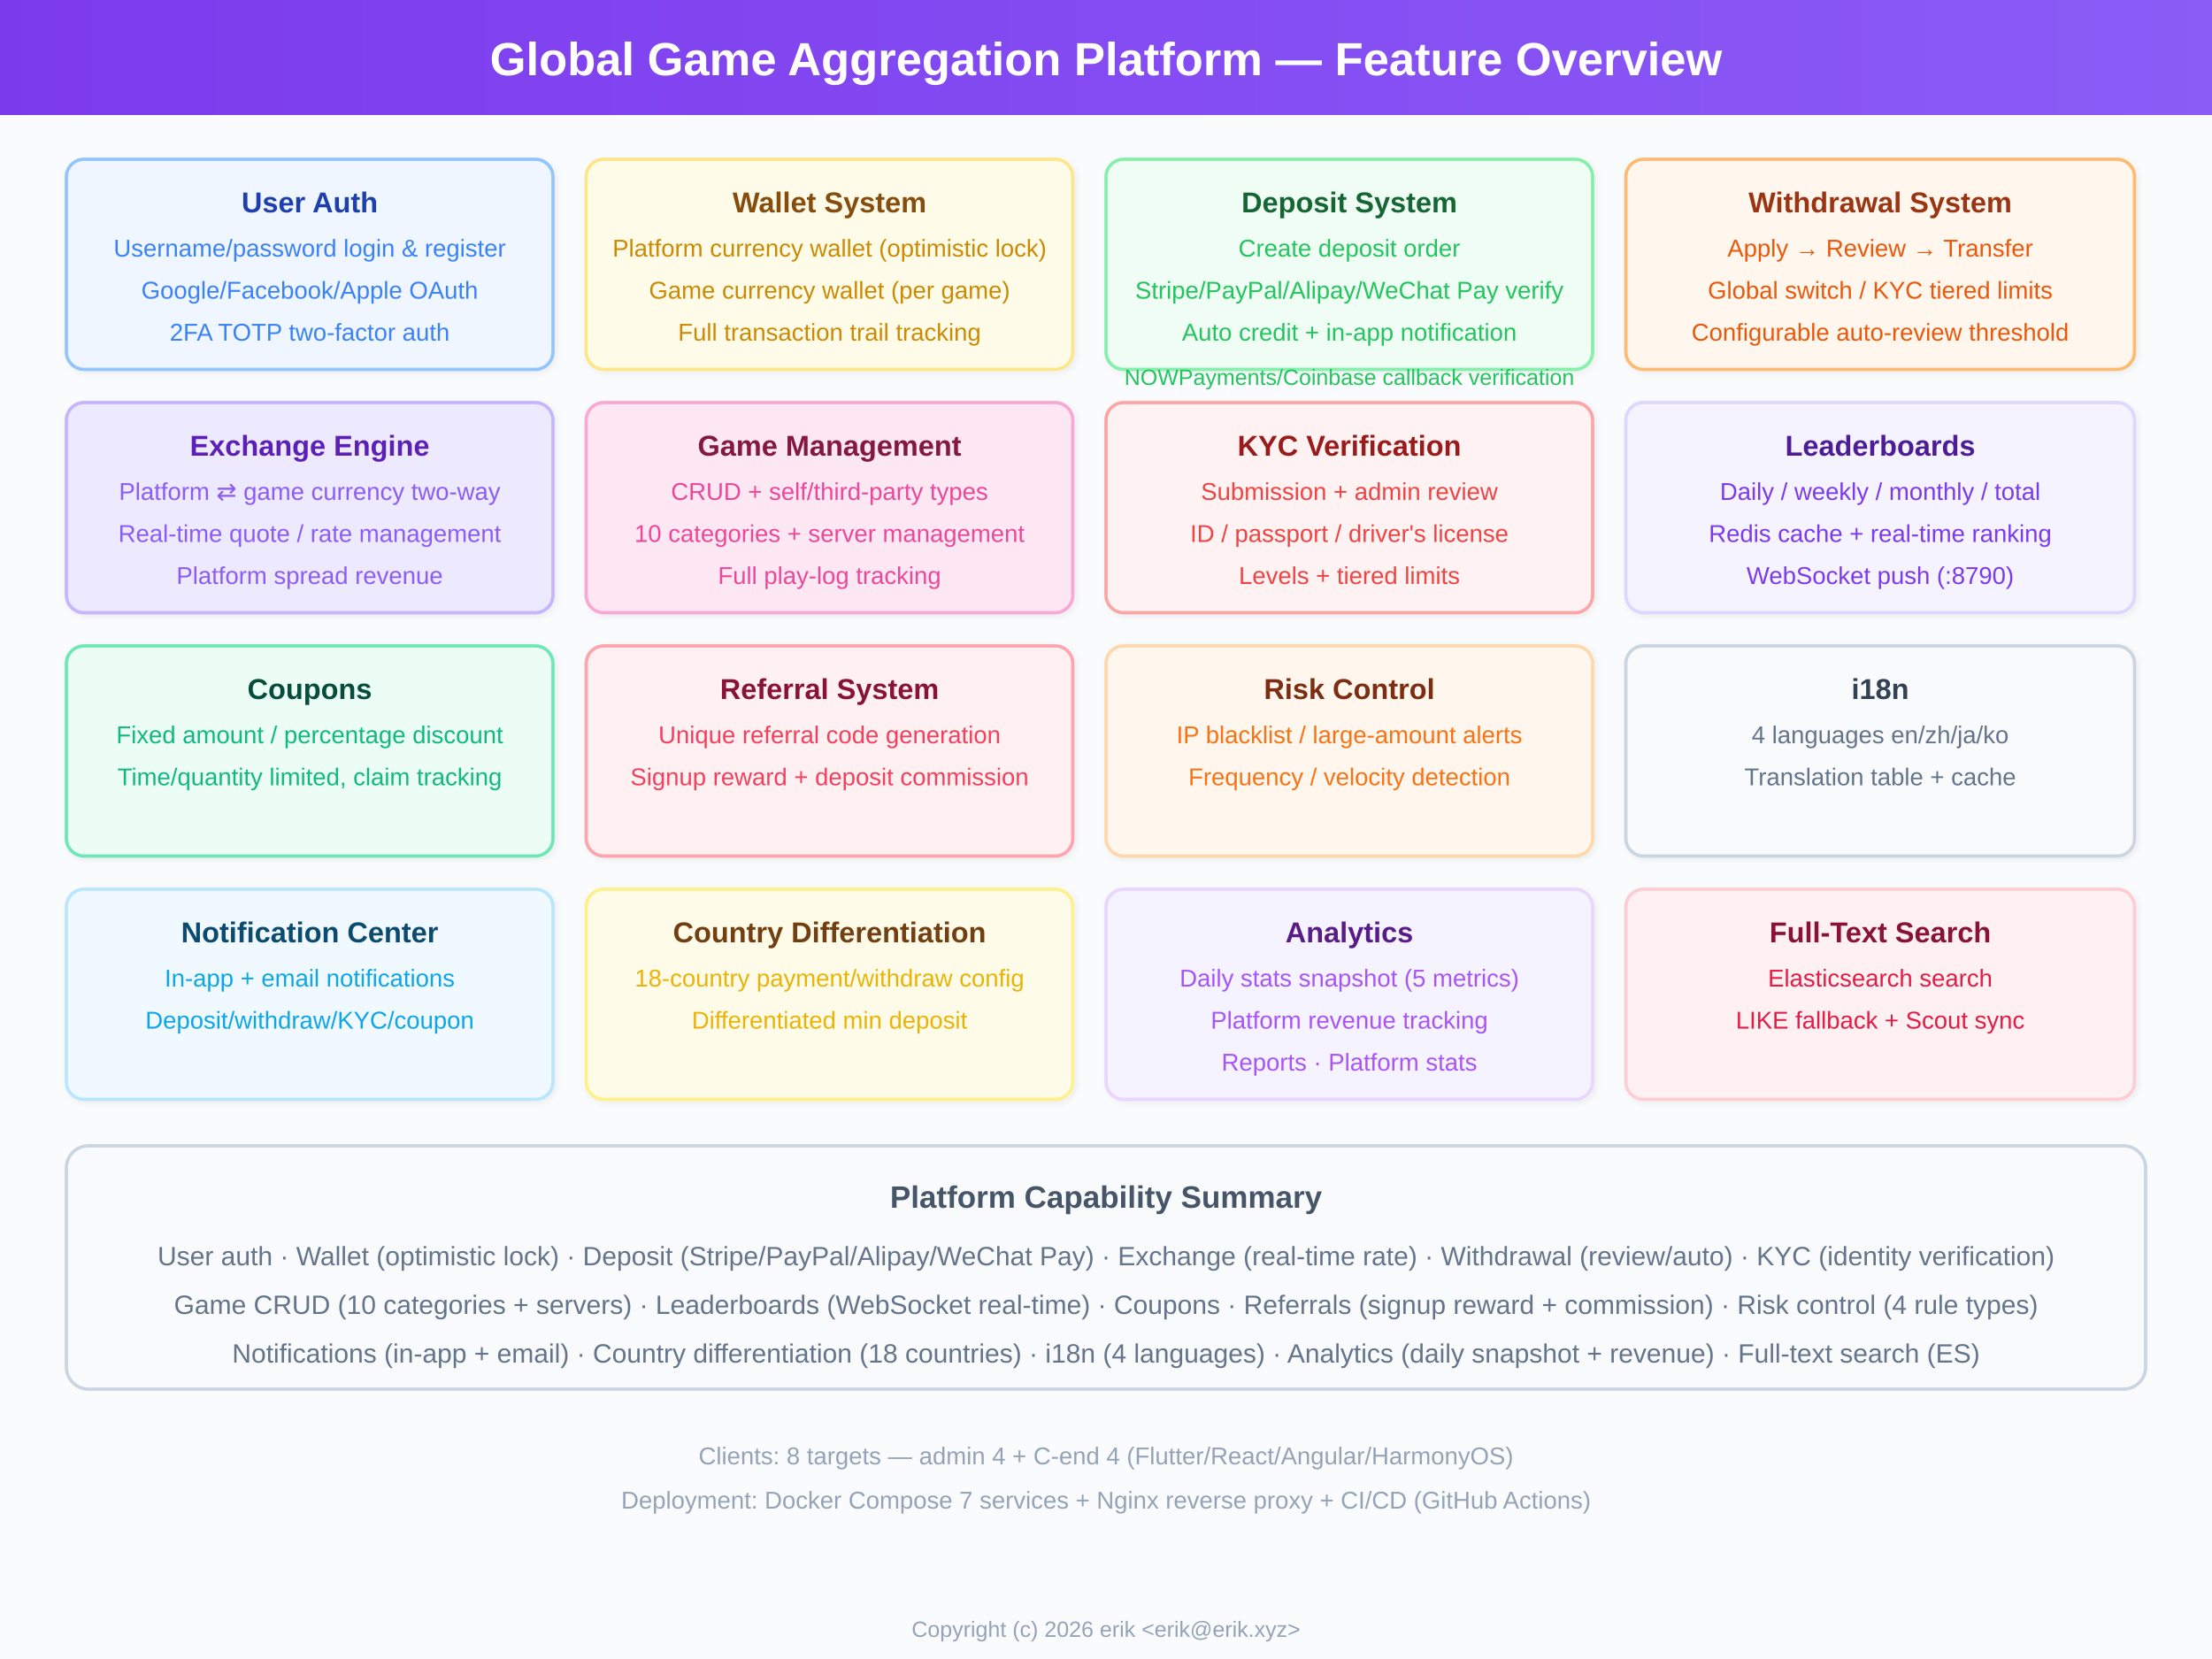
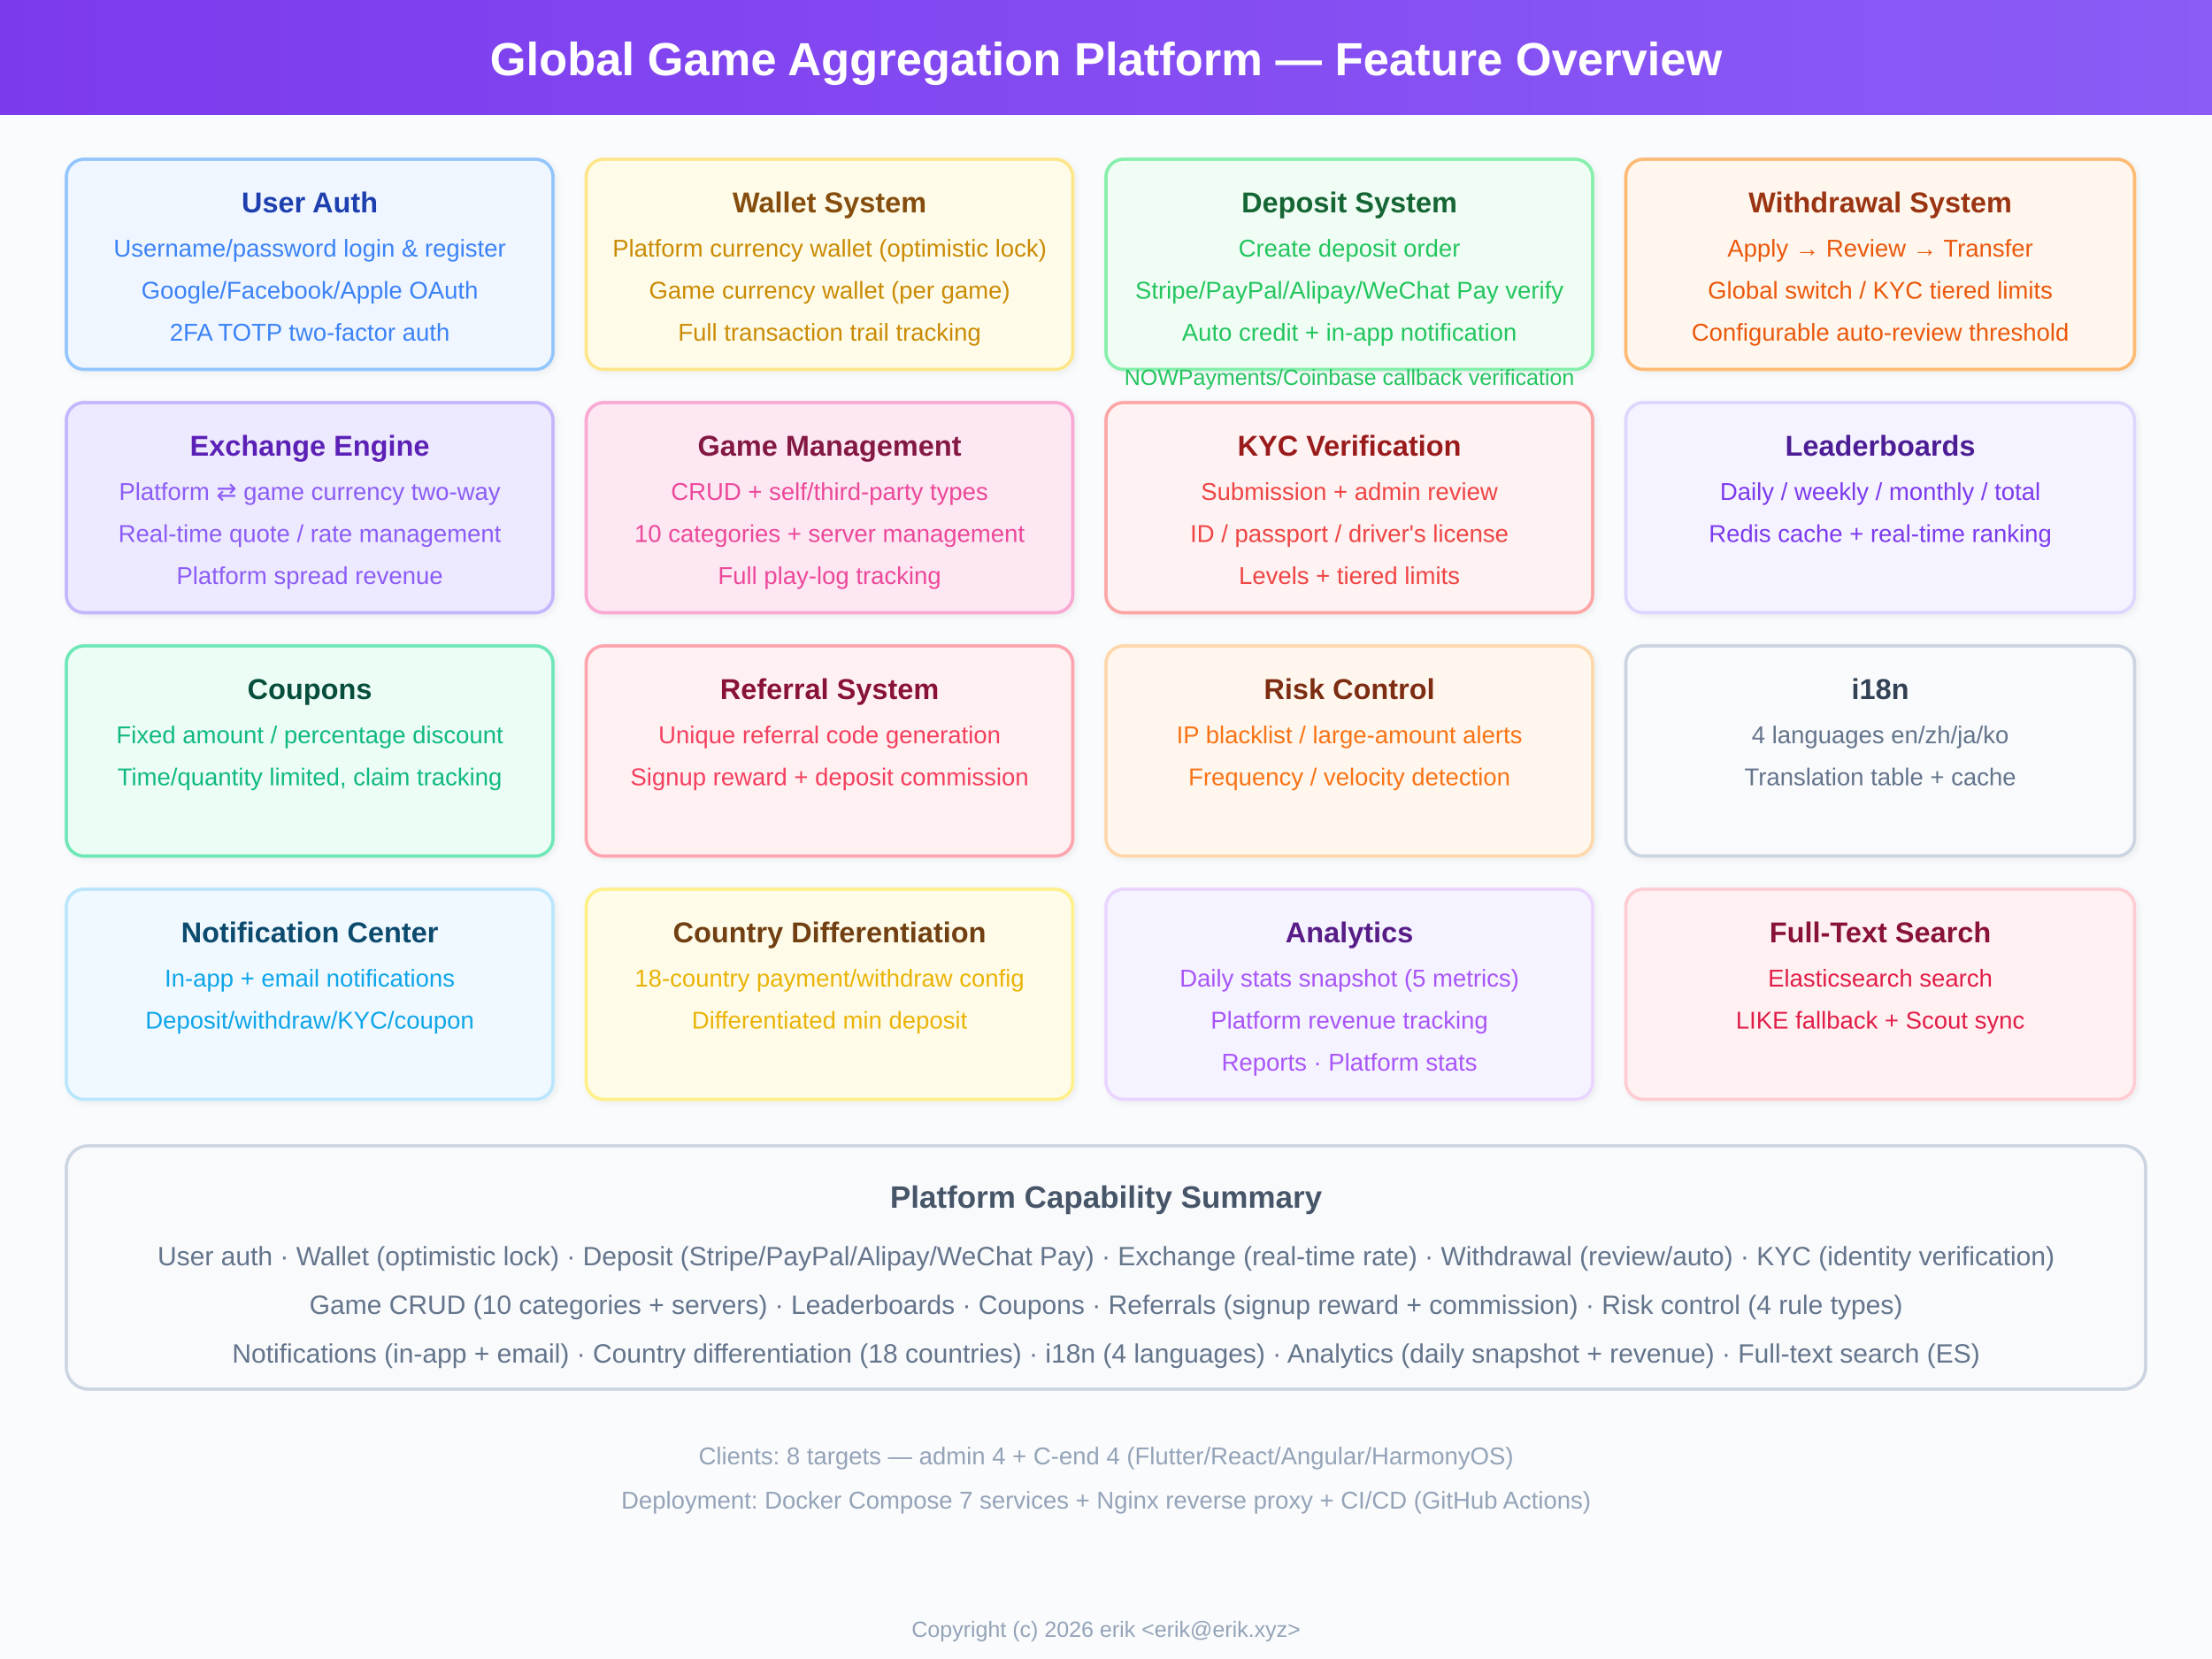
<svg xmlns="http://www.w3.org/2000/svg" viewBox="0 0 1000 750" font-family="Arial, 'Noto Sans SC', 'Noto Sans', sans-serif">
  <defs>
    <linearGradient id="hd" x1="0" y1="0" x2="1" y2="0">
      <stop offset="0%" stop-color="#7c3aed" />
      <stop offset="100%" stop-color="#8b5cf6" />
    </linearGradient>
    <filter id="sh">
      <feDropShadow dx="1" dy="1" stdDeviation="1.5" flood-opacity=".06" />
    </filter>
  </defs>
  <rect width="1000" height="750" fill="#fafbfc" />
  <rect x="0" y="0" width="1000" height="52" fill="url(#hd)" />
  <text x="500" y="34" text-anchor="middle" fill="#fff" font-size="21" font-weight="bold">Global Game Aggregation Platform — Feature Overview</text>
  <rect x="30" y="72" width="220" height="95" rx="8" fill="#eff6ff" stroke="#93c5fd" stroke-width="1.5" filter="url(#sh)" />
  <text x="140" y="96" text-anchor="middle" fill="#1e40af" font-size="13" font-weight="bold">User Auth</text>
  <text x="140" y="116" text-anchor="middle" fill="#3b82f6" font-size="11">Username/password login &amp; register</text>
  <text x="140" y="135" text-anchor="middle" fill="#3b82f6" font-size="11">Google/Facebook/Apple OAuth</text>
  <text x="140" y="154" text-anchor="middle" fill="#3b82f6" font-size="11">2FA TOTP two-factor auth</text>
  <rect x="265" y="72" width="220" height="95" rx="8" fill="#fefce8" stroke="#fde68a" stroke-width="1.5" filter="url(#sh)" />
  <text x="375" y="96" text-anchor="middle" fill="#854d0e" font-size="13" font-weight="bold">Wallet System</text>
  <text x="375" y="116" text-anchor="middle" fill="#ca8a04" font-size="11">Platform currency wallet (optimistic lock)</text>
  <text x="375" y="135" text-anchor="middle" fill="#ca8a04" font-size="11">Game currency wallet (per game)</text>
  <text x="375" y="154" text-anchor="middle" fill="#ca8a04" font-size="11">Full transaction trail tracking</text>
  <rect x="500" y="72" width="220" height="95" rx="8" fill="#f0fdf4" stroke="#86efac" stroke-width="1.5" filter="url(#sh)" />
  <text x="610" y="96" text-anchor="middle" fill="#166534" font-size="13" font-weight="bold">Deposit System</text>
  <text x="610" y="116" text-anchor="middle" fill="#22c55e" font-size="11">Create deposit order</text>
  <text x="610" y="135" text-anchor="middle" fill="#22c55e" font-size="11">Stripe/PayPal/Alipay/WeChat Pay verify</text>
  <text x="610" y="174" text-anchor="middle" fill="#22c55e" font-size="10">NOWPayments/Coinbase callback verification</text>
  <text x="610" y="154" text-anchor="middle" fill="#22c55e" font-size="11">Auto credit + in-app notification</text>
  <rect x="735" y="72" width="230" height="95" rx="8" fill="#fff7ed" stroke="#fdba74" stroke-width="1.5" filter="url(#sh)" />
  <text x="850" y="96" text-anchor="middle" fill="#9a3412" font-size="13" font-weight="bold">Withdrawal System</text>
  <text x="850" y="116" text-anchor="middle" fill="#ea580c" font-size="11">Apply → Review → Transfer</text>
  <text x="850" y="135" text-anchor="middle" fill="#ea580c" font-size="11">Global switch / KYC tiered limits</text>
  <text x="850" y="154" text-anchor="middle" fill="#ea580c" font-size="11">Configurable auto-review threshold</text>
  <rect x="30" y="182" width="220" height="95" rx="8" fill="#ede9fe" stroke="#c4b5fd" stroke-width="1.5" filter="url(#sh)" />
  <text x="140" y="206" text-anchor="middle" fill="#5b21b6" font-size="13" font-weight="bold">Exchange Engine</text>
  <text x="140" y="226" text-anchor="middle" fill="#8b5cf6" font-size="11">Platform ⇄ game currency two-way</text>
  <text x="140" y="245" text-anchor="middle" fill="#8b5cf6" font-size="11">Real-time quote / rate management</text>
  <text x="140" y="264" text-anchor="middle" fill="#8b5cf6" font-size="11">Platform spread revenue</text>
  <rect x="265" y="182" width="220" height="95" rx="8" fill="#fce7f3" stroke="#f9a8d4" stroke-width="1.5" filter="url(#sh)" />
  <text x="375" y="206" text-anchor="middle" fill="#831843" font-size="13" font-weight="bold">Game Management</text>
  <text x="375" y="226" text-anchor="middle" fill="#ec4899" font-size="11">CRUD + self/third-party types</text>
  <text x="375" y="245" text-anchor="middle" fill="#ec4899" font-size="11">10 categories + server management</text>
  <text x="375" y="264" text-anchor="middle" fill="#ec4899" font-size="11">Full play-log tracking</text>
  <rect x="500" y="182" width="220" height="95" rx="8" fill="#fef2f2" stroke="#fca5a5" stroke-width="1.5" filter="url(#sh)" />
  <text x="610" y="206" text-anchor="middle" fill="#991b1b" font-size="13" font-weight="bold">KYC Verification</text>
  <text x="610" y="226" text-anchor="middle" fill="#ef4444" font-size="11">Submission + admin review</text>
  <text x="610" y="245" text-anchor="middle" fill="#ef4444" font-size="11">ID / passport / driver's license</text>
  <text x="610" y="264" text-anchor="middle" fill="#ef4444" font-size="11">Levels + tiered limits</text>
  <rect x="735" y="182" width="230" height="95" rx="8" fill="#f5f3ff" stroke="#ddd6fe" stroke-width="1.5" filter="url(#sh)" />
  <text x="850" y="206" text-anchor="middle" fill="#4c1d95" font-size="13" font-weight="bold">Leaderboards</text>
  <text x="850" y="226" text-anchor="middle" fill="#7c3aed" font-size="11">Daily / weekly / monthly / total</text>
  <text x="850" y="245" text-anchor="middle" fill="#7c3aed" font-size="11">Redis cache + real-time ranking</text>
-   <text x="850" y="264" text-anchor="middle" fill="#7c3aed" font-size="11">WebSocket push (:8790)</text>
  <rect x="30" y="292" width="220" height="95" rx="8" fill="#ecfdf5" stroke="#6ee7b7" stroke-width="1.5" filter="url(#sh)" />
  <text x="140" y="316" text-anchor="middle" fill="#064e3b" font-size="13" font-weight="bold">Coupons</text>
  <text x="140" y="336" text-anchor="middle" fill="#10b981" font-size="11">Fixed amount / percentage discount</text>
  <text x="140" y="355" text-anchor="middle" fill="#10b981" font-size="11">Time/quantity limited, claim tracking</text>
  <rect x="265" y="292" width="220" height="95" rx="8" fill="#fff1f2" stroke="#fda4af" stroke-width="1.5" filter="url(#sh)" />
  <text x="375" y="316" text-anchor="middle" fill="#881337" font-size="13" font-weight="bold">Referral System</text>
  <text x="375" y="336" text-anchor="middle" fill="#f43f5e" font-size="11">Unique referral code generation</text>
  <text x="375" y="355" text-anchor="middle" fill="#f43f5e" font-size="11">Signup reward + deposit commission</text>
  <rect x="500" y="292" width="220" height="95" rx="8" fill="#fff7ed" stroke="#fed7aa" stroke-width="1.5" filter="url(#sh)" />
  <text x="610" y="316" text-anchor="middle" fill="#7c2d12" font-size="13" font-weight="bold">Risk Control</text>
  <text x="610" y="336" text-anchor="middle" fill="#f97316" font-size="11">IP blacklist / large-amount alerts</text>
  <text x="610" y="355" text-anchor="middle" fill="#f97316" font-size="11">Frequency / velocity detection</text>
  <rect x="735" y="292" width="230" height="95" rx="8" fill="#f8fafc" stroke="#cbd5e1" stroke-width="1.5" filter="url(#sh)" />
  <text x="850" y="316" text-anchor="middle" fill="#334155" font-size="13" font-weight="bold">i18n</text>
  <text x="850" y="336" text-anchor="middle" fill="#64748b" font-size="11">4 languages en/zh/ja/ko</text>
  <text x="850" y="355" text-anchor="middle" fill="#64748b" font-size="11">Translation table + cache</text>
  <rect x="30" y="402" width="220" height="95" rx="8" fill="#f0f9ff" stroke="#bae6fd" stroke-width="1.5" filter="url(#sh)" />
  <text x="140" y="426" text-anchor="middle" fill="#0c4a6e" font-size="13" font-weight="bold">Notification Center</text>
  <text x="140" y="446" text-anchor="middle" fill="#0ea5e9" font-size="11">In-app + email notifications</text>
  <text x="140" y="465" text-anchor="middle" fill="#0ea5e9" font-size="11">Deposit/withdraw/KYC/coupon</text>
  <rect x="265" y="402" width="220" height="95" rx="8" fill="#fefce8" stroke="#fef08a" stroke-width="1.5" filter="url(#sh)" />
  <text x="375" y="426" text-anchor="middle" fill="#713f12" font-size="13" font-weight="bold">Country Differentiation</text>
  <text x="375" y="446" text-anchor="middle" fill="#eab308" font-size="11">18-country payment/withdraw config</text>
  <text x="375" y="465" text-anchor="middle" fill="#eab308" font-size="11">Differentiated min deposit</text>
  <rect x="500" y="402" width="220" height="95" rx="8" fill="#f5f3ff" stroke="#e9d5ff" stroke-width="1.5" filter="url(#sh)" />
  <text x="610" y="426" text-anchor="middle" fill="#581c87" font-size="13" font-weight="bold">Analytics</text>
  <text x="610" y="446" text-anchor="middle" fill="#a855f7" font-size="11">Daily stats snapshot (5 metrics)</text>
  <text x="610" y="465" text-anchor="middle" fill="#a855f7" font-size="11">Platform revenue tracking</text>
  <text x="610" y="484" text-anchor="middle" fill="#a855f7" font-size="11">Reports · Platform stats</text>
  <rect x="735" y="402" width="230" height="95" rx="8" fill="#fff1f2" stroke="#fecdd3" stroke-width="1.5" filter="url(#sh)" />
  <text x="850" y="426" text-anchor="middle" fill="#881337" font-size="13" font-weight="bold">Full-Text Search</text>
  <text x="850" y="446" text-anchor="middle" fill="#e11d48" font-size="11">Elasticsearch search</text>
  <text x="850" y="465" text-anchor="middle" fill="#e11d48" font-size="11">LIKE fallback + Scout sync</text>
  <rect x="30" y="518" width="940" height="110" rx="10" fill="#f8fafc" stroke="#cbd5e1" stroke-width="1.5" />
  <text x="500" y="546" text-anchor="middle" fill="#475569" font-size="14" font-weight="bold">Platform Capability Summary</text>
  <text x="500" y="572" text-anchor="middle" fill="#64748b" font-size="12">User auth · Wallet (optimistic lock) · Deposit (Stripe/PayPal/Alipay/WeChat Pay) · Exchange (real-time rate) · Withdrawal (review/auto) · KYC (identity verification)</text>
-   <text x="500" y="594" text-anchor="middle" fill="#64748b" font-size="12">Game CRUD (10 categories + servers) · Leaderboards (WebSocket real-time) · Coupons · Referrals (signup reward + commission) · Risk control (4 rule types)</text>
+   <text x="500" y="594" text-anchor="middle" fill="#64748b" font-size="12">Game CRUD (10 categories + servers) · Leaderboards  · Coupons · Referrals (signup reward + commission) · Risk control (4 rule types)</text>
  <text x="500" y="616" text-anchor="middle" fill="#64748b" font-size="12">Notifications (in-app + email) · Country differentiation (18 countries) · i18n (4 languages) · Analytics (daily snapshot + revenue) · Full-text search (ES)</text>
  <text x="500" y="662" text-anchor="middle" fill="#94a3b8" font-size="11">Clients: 8 targets — admin 4 + C-end 4 (Flutter/React/Angular/HarmonyOS)</text>
  <text x="500" y="682" text-anchor="middle" fill="#94a3b8" font-size="11">Deployment: Docker Compose 7 services + Nginx reverse proxy + CI/CD (GitHub Actions)</text>
  <text x="500" y="740" text-anchor="middle" fill="#94a3b8" font-size="10">Copyright (c) 2026 erik &lt;erik@erik.xyz&gt;</text>
</svg>
